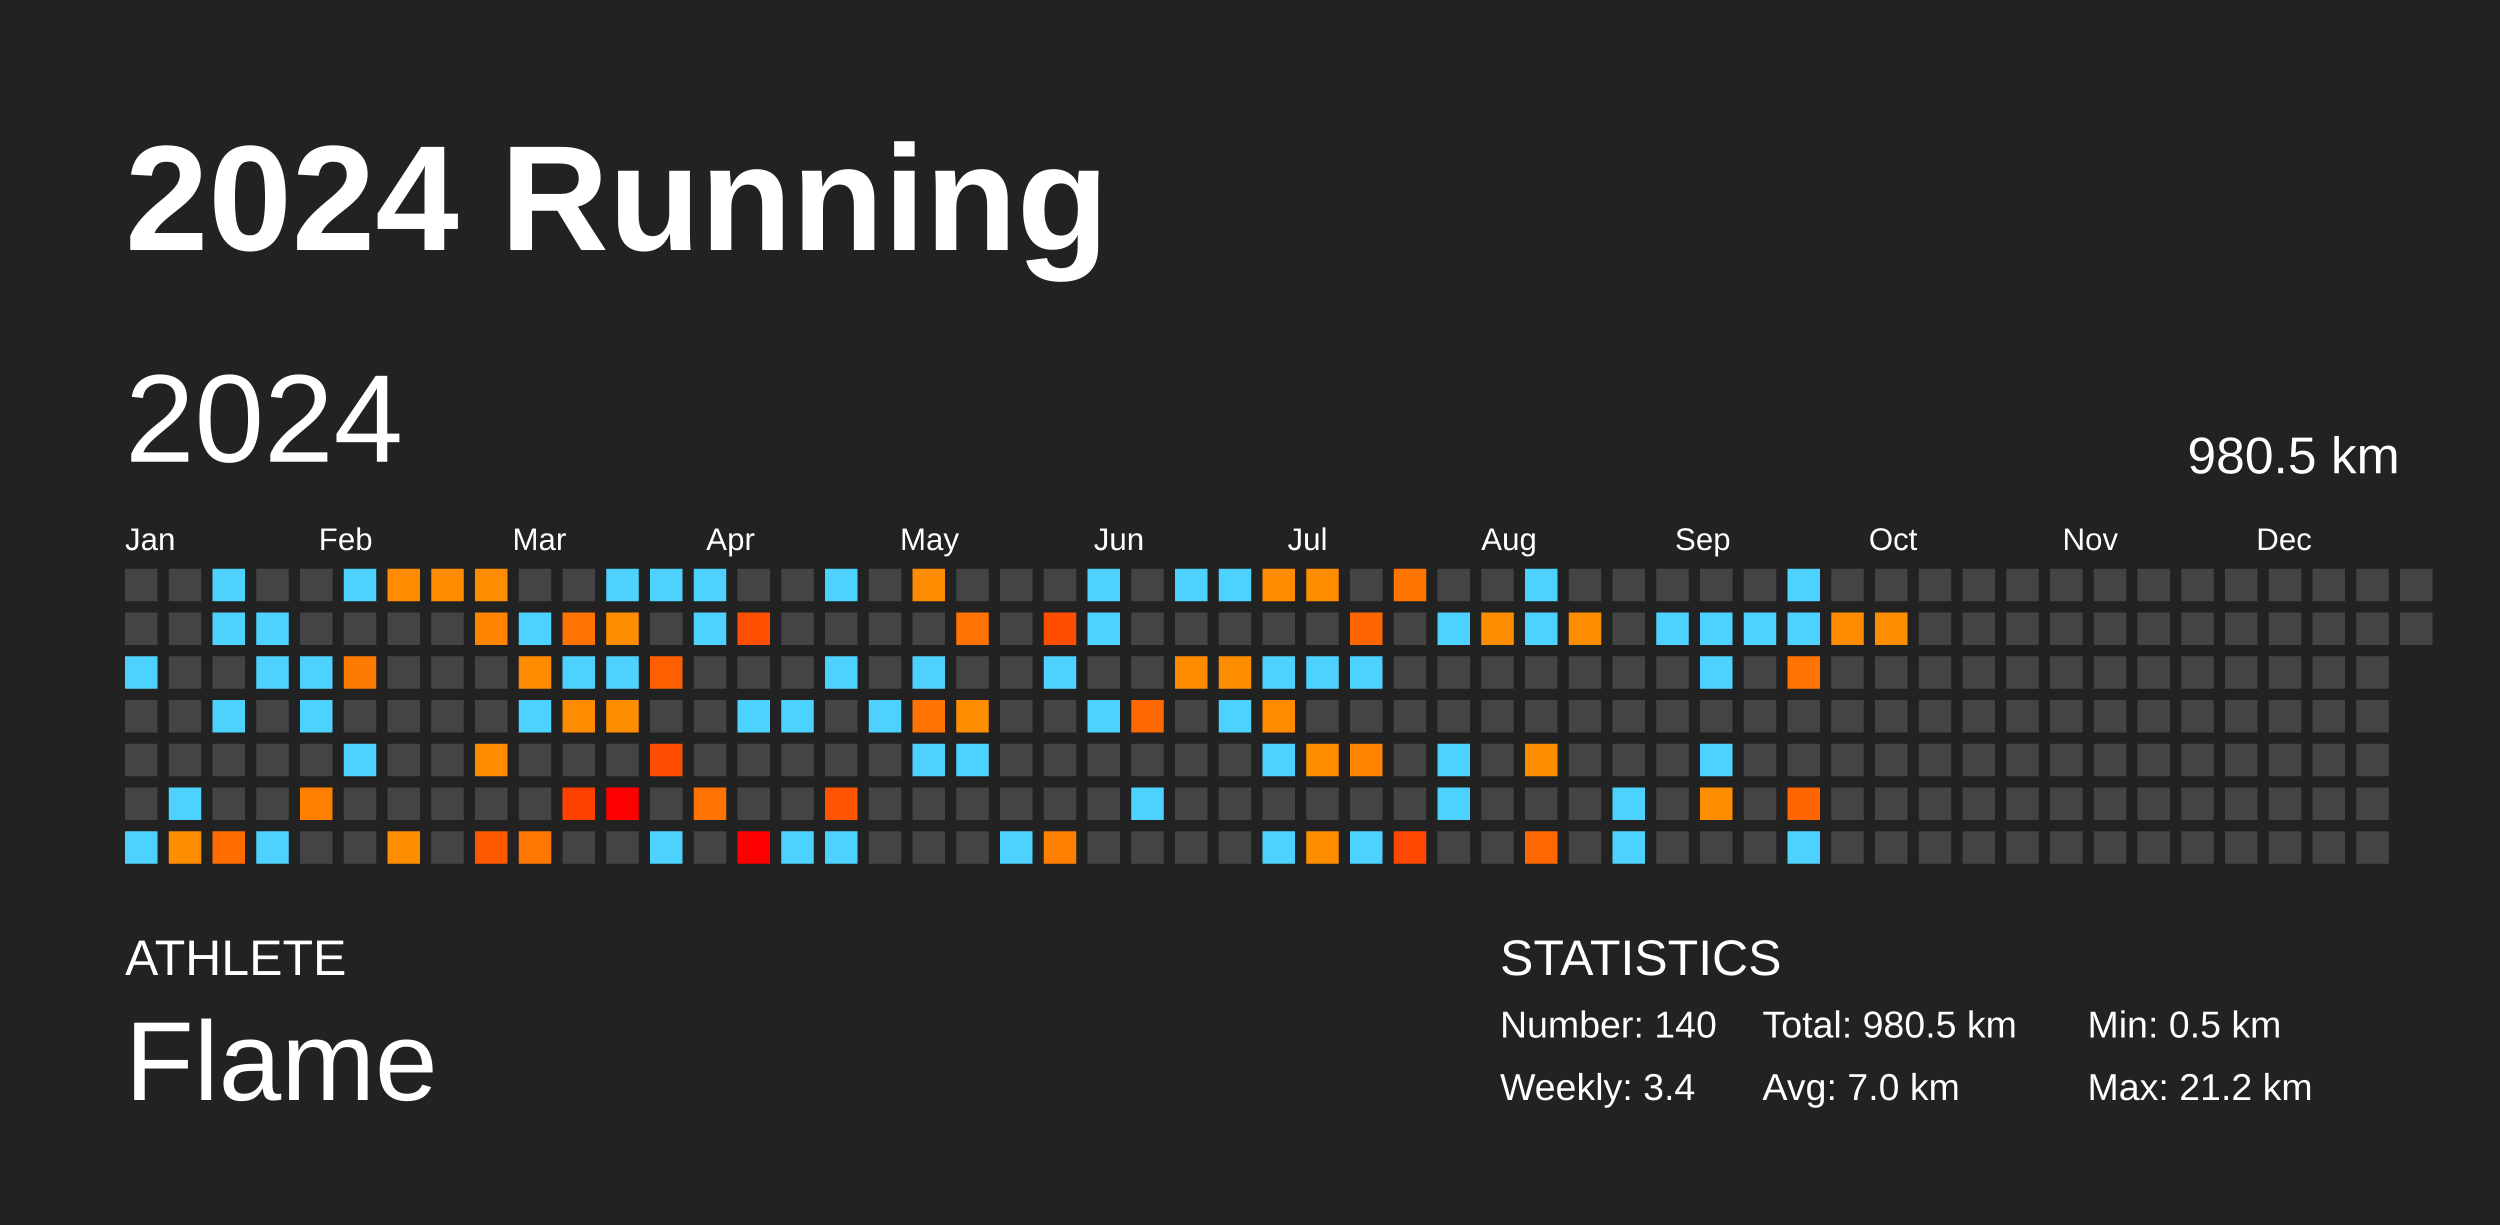
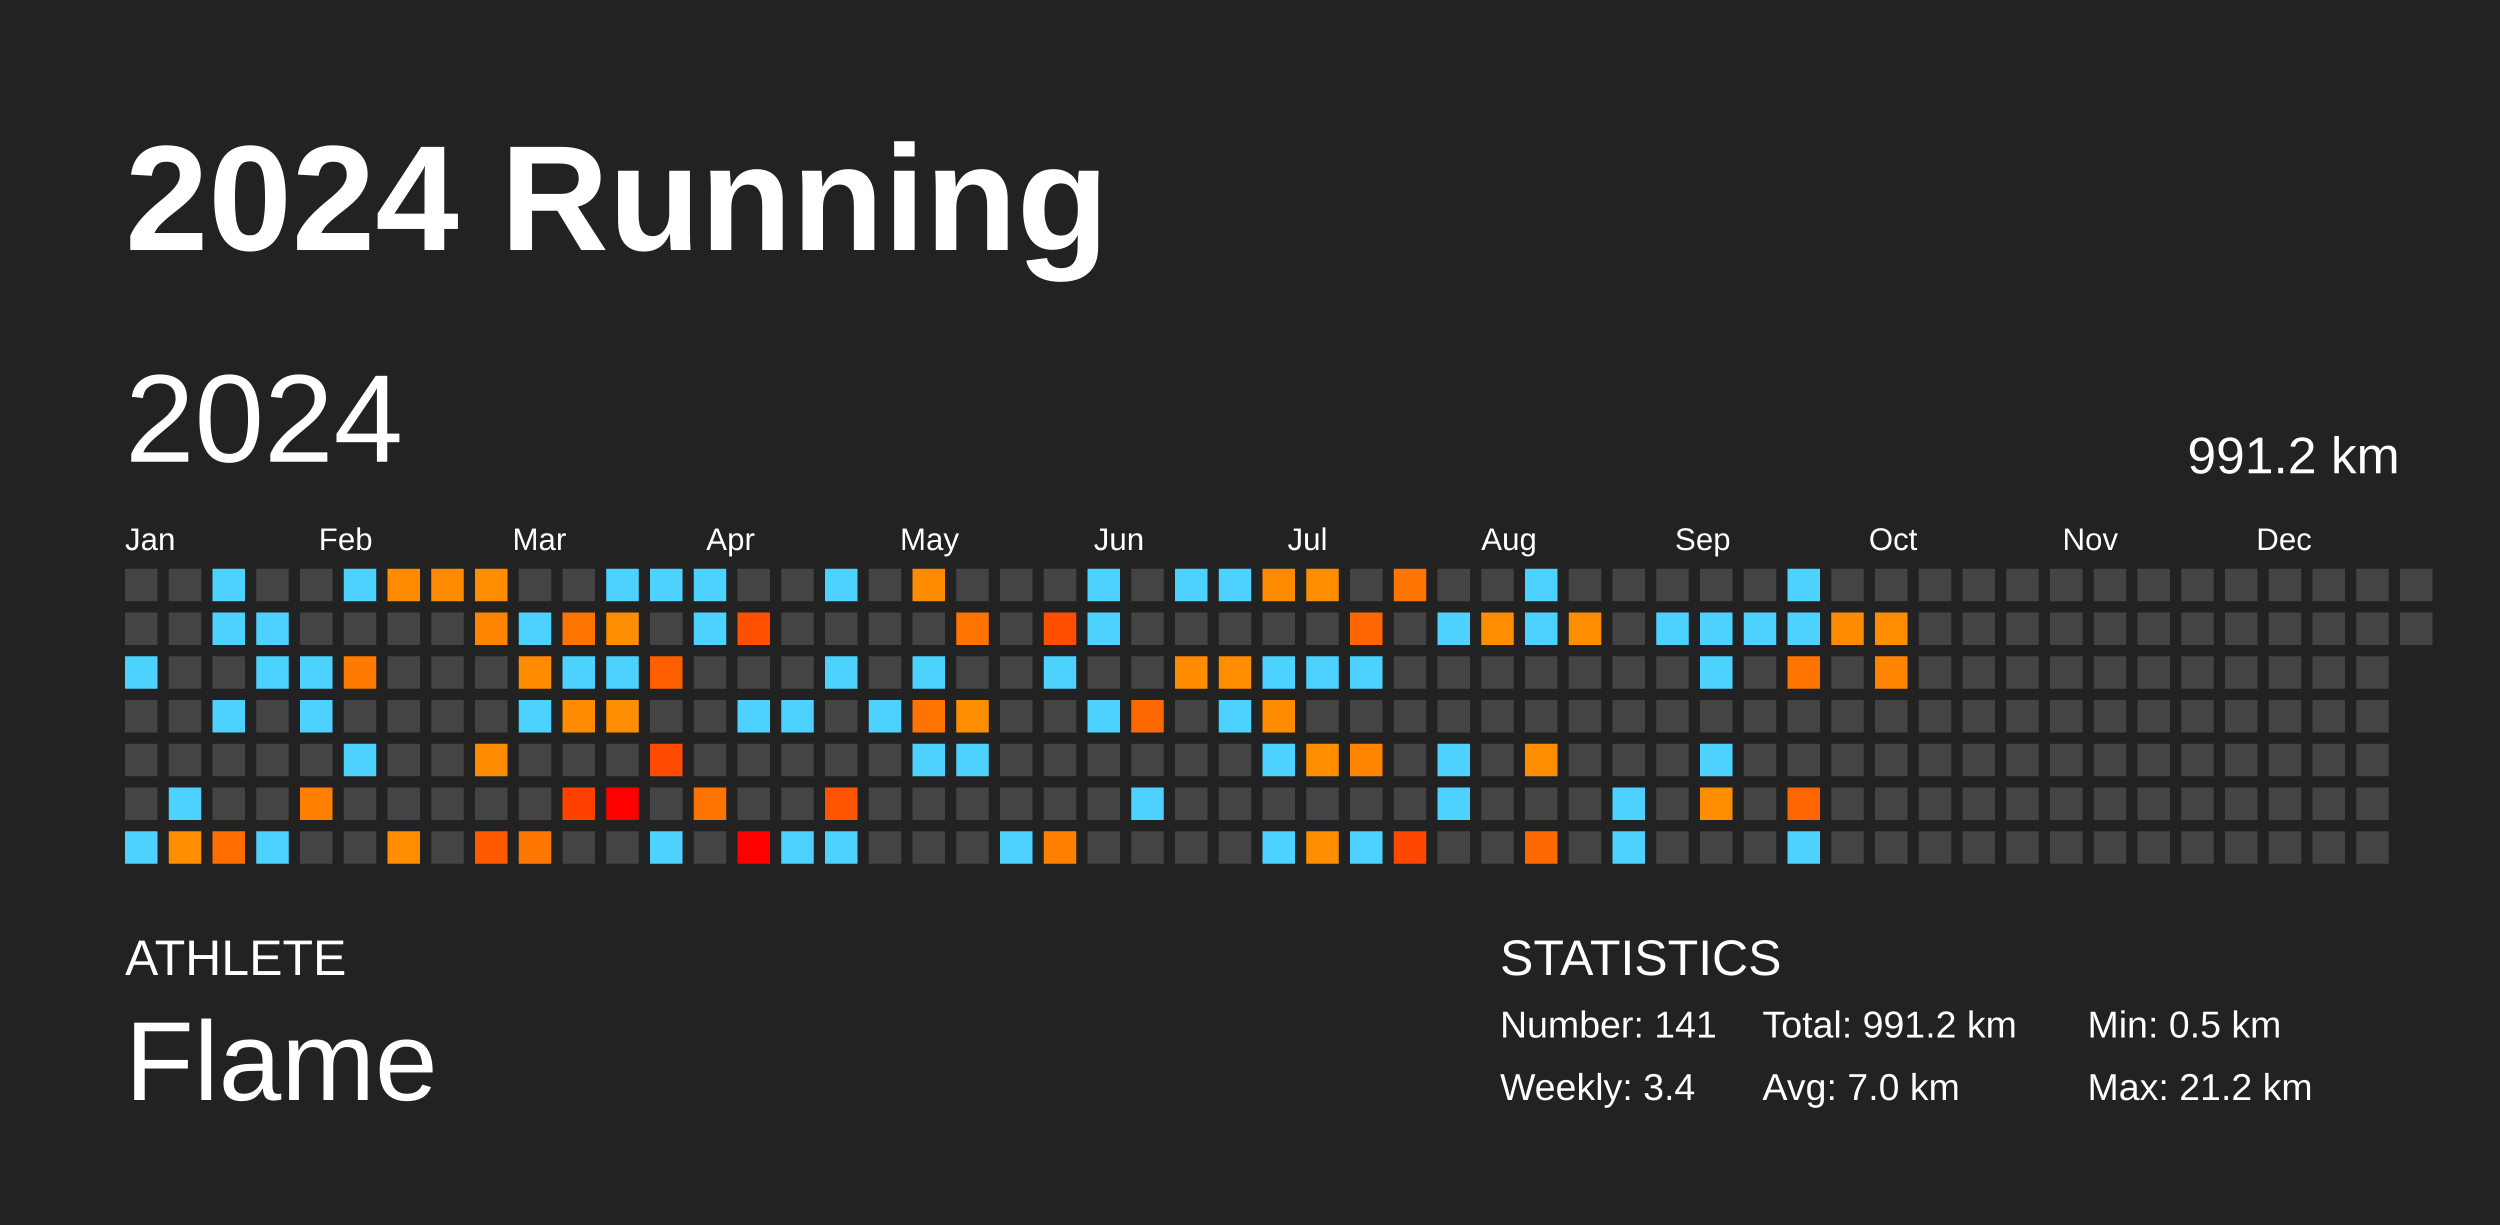
<svg xmlns="http://www.w3.org/2000/svg" baseProfile="full" height="98mm" version="1.1" viewBox="0,0,200,98" width="200mm">
  <defs />
  <rect fill="#222222" height="98" width="200" x="0" y="0" />
  <text fill="#FFFFFF" style="font-size:12px; font-family:Arial; font-weight:bold;" x="10" y="20">2024 Running</text>
  <text fill="#FFFFFF" style="font-size:4px; font-family:Arial" x="10" y="78">ATHLETE</text>
  <text fill="#FFFFFF" style="font-size:9px; font-family:Arial" x="10" y="88">Flame</text>
  <text fill="#FFFFFF" style="font-size:4px; font-family:Arial" x="120" y="78">STATISTICS</text>
-   <text fill="#FFFFFF" style="font-size:3px; font-family:Arial" x="120" y="83">Number: 140</text>
+   <text fill="#FFFFFF" style="font-size:3px; font-family:Arial" x="120" y="83">Number: 141</text>
  <text fill="#FFFFFF" style="font-size:3px; font-family:Arial" x="120" y="88">Weekly: 3.4</text>
-   <text fill="#FFFFFF" style="font-size:3px; font-family:Arial" x="141" y="83">Total: 980.5 km</text>
+   <text fill="#FFFFFF" style="font-size:3px; font-family:Arial" x="141" y="83">Total: 991.2 km</text>
  <text fill="#FFFFFF" style="font-size:3px; font-family:Arial" x="141" y="88">Avg: 7.0 km</text>
  <text fill="#FFFFFF" style="font-size:3px; font-family:Arial" x="167" y="83">Min: 0.5 km</text>
  <text fill="#FFFFFF" style="font-size:3px; font-family:Arial" x="167" y="88">Max: 21.2 km</text>
  <text dominant-baseline="hanging" fill="#FFFFFF" style="font-size:10.0px; font-family:Arial;" x="10" y="30">2024</text>
-   <text dominant-baseline="hanging" fill="#FFFFFF" style="font-size:4.125px; font-family:Arial;" x="175" y="35">980.5 km</text>
+   <text dominant-baseline="hanging" fill="#FFFFFF" style="font-size:4.125px; font-family:Arial;" x="175" y="35">991.2 km</text>
  <text fill="#FFFFFF" style="font-size:2.5px; font-family:Arial" x="10.0" y="44">Jan</text>
  <text fill="#FFFFFF" style="font-size:2.5px; font-family:Arial" x="25.5" y="44">Feb</text>
  <text fill="#FFFFFF" style="font-size:2.5px; font-family:Arial" x="41.0" y="44">Mar</text>
  <text fill="#FFFFFF" style="font-size:2.5px; font-family:Arial" x="56.5" y="44">Apr</text>
  <text fill="#FFFFFF" style="font-size:2.5px; font-family:Arial" x="72.0" y="44">May</text>
  <text fill="#FFFFFF" style="font-size:2.5px; font-family:Arial" x="87.5" y="44">Jun</text>
  <text fill="#FFFFFF" style="font-size:2.5px; font-family:Arial" x="103.0" y="44">Jul</text>
  <text fill="#FFFFFF" style="font-size:2.5px; font-family:Arial" x="118.5" y="44">Aug</text>
  <text fill="#FFFFFF" style="font-size:2.5px; font-family:Arial" x="134.0" y="44">Sep</text>
  <text fill="#FFFFFF" style="font-size:2.5px; font-family:Arial" x="149.5" y="44">Oct</text>
  <text fill="#FFFFFF" style="font-size:2.5px; font-family:Arial" x="165.0" y="44">Nov</text>
  <text fill="#FFFFFF" style="font-size:2.5px; font-family:Arial" x="180.5" y="44">Dec</text>
  <rect fill="#444444" height="2.6" width="2.6" x="10.0" y="45.5" />
  <rect fill="#444444" height="2.6" width="2.6" x="10.0" y="49.0" />
  <rect fill="#4dd2ff" height="2.6" width="2.6" x="10.0" y="52.5" />
  <rect fill="#444444" height="2.6" width="2.6" x="10.0" y="56.0" />
  <rect fill="#444444" height="2.6" width="2.6" x="10.0" y="59.5" />
  <rect fill="#444444" height="2.6" width="2.6" x="10.0" y="63.0" />
  <rect fill="#4dd2ff" height="2.6" width="2.6" x="10.0" y="66.5" />
  <rect fill="#444444" height="2.6" width="2.6" x="13.5" y="45.5" />
  <rect fill="#444444" height="2.6" width="2.6" x="13.5" y="49.0" />
  <rect fill="#444444" height="2.6" width="2.6" x="13.5" y="52.5" />
  <rect fill="#444444" height="2.6" width="2.6" x="13.5" y="56.0" />
  <rect fill="#444444" height="2.6" width="2.6" x="13.5" y="59.5" />
  <rect fill="#4dd2ff" height="2.6" width="2.6" x="13.5" y="63.0" />
  <rect fill="#ff8d00" height="2.6" width="2.6" x="13.5" y="66.5" />
  <rect fill="#4dd2ff" height="2.6" width="2.6" x="17.0" y="45.5" />
  <rect fill="#4dd2ff" height="2.6" width="2.6" x="17.0" y="49.0" />
  <rect fill="#444444" height="2.6" width="2.6" x="17.0" y="52.5" />
  <rect fill="#4dd2ff" height="2.6" width="2.6" x="17.0" y="56.0" />
  <rect fill="#444444" height="2.6" width="2.6" x="17.0" y="59.5" />
  <rect fill="#444444" height="2.6" width="2.6" x="17.0" y="63.0" />
  <rect fill="#ff6c00" height="2.6" width="2.6" x="17.0" y="66.5" />
  <rect fill="#444444" height="2.6" width="2.6" x="20.5" y="45.5" />
  <rect fill="#4dd2ff" height="2.6" width="2.6" x="20.5" y="49.0" />
  <rect fill="#4dd2ff" height="2.6" width="2.6" x="20.5" y="52.5" />
  <rect fill="#444444" height="2.6" width="2.6" x="20.5" y="56.0" />
  <rect fill="#444444" height="2.6" width="2.6" x="20.5" y="59.5" />
  <rect fill="#444444" height="2.6" width="2.6" x="20.5" y="63.0" />
  <rect fill="#4dd2ff" height="2.6" width="2.6" x="20.5" y="66.5" />
  <rect fill="#444444" height="2.6" width="2.6" x="24.0" y="45.5" />
  <rect fill="#444444" height="2.6" width="2.6" x="24.0" y="49.0" />
  <rect fill="#4dd2ff" height="2.6" width="2.6" x="24.0" y="52.5" />
  <rect fill="#4dd2ff" height="2.6" width="2.6" x="24.0" y="56.0" />
  <rect fill="#444444" height="2.6" width="2.6" x="24.0" y="59.5" />
  <rect fill="#ff8000" height="2.6" width="2.6" x="24.0" y="63.0" />
  <rect fill="#444444" height="2.6" width="2.6" x="24.0" y="66.5" />
  <rect fill="#4dd2ff" height="2.6" width="2.6" x="27.5" y="45.5" />
  <rect fill="#444444" height="2.6" width="2.6" x="27.5" y="49.0" />
  <rect fill="#ff7a00" height="2.6" width="2.6" x="27.5" y="52.5" />
  <rect fill="#444444" height="2.6" width="2.6" x="27.5" y="56.0" />
  <rect fill="#4dd2ff" height="2.6" width="2.6" x="27.5" y="59.5" />
  <rect fill="#444444" height="2.6" width="2.6" x="27.5" y="63.0" />
  <rect fill="#444444" height="2.6" width="2.6" x="27.5" y="66.5" />
  <rect fill="#ff8c00" height="2.6" width="2.6" x="31.0" y="45.5" />
  <rect fill="#444444" height="2.6" width="2.6" x="31.0" y="49.0" />
  <rect fill="#444444" height="2.6" width="2.6" x="31.0" y="52.5" />
  <rect fill="#444444" height="2.6" width="2.6" x="31.0" y="56.0" />
  <rect fill="#444444" height="2.6" width="2.6" x="31.0" y="59.5" />
  <rect fill="#444444" height="2.6" width="2.6" x="31.0" y="63.0" />
  <rect fill="#ff8d00" height="2.6" width="2.6" x="31.0" y="66.5" />
  <rect fill="#ff8c00" height="2.6" width="2.6" x="34.5" y="45.5" />
  <rect fill="#444444" height="2.6" width="2.6" x="34.5" y="49.0" />
  <rect fill="#444444" height="2.6" width="2.6" x="34.5" y="52.5" />
  <rect fill="#444444" height="2.6" width="2.6" x="34.5" y="56.0" />
  <rect fill="#444444" height="2.6" width="2.6" x="34.5" y="59.5" />
  <rect fill="#444444" height="2.6" width="2.6" x="34.5" y="63.0" />
  <rect fill="#444444" height="2.6" width="2.6" x="34.5" y="66.5" />
  <rect fill="#ff8d00" height="2.6" width="2.6" x="38.0" y="45.5" />
  <rect fill="#ff8400" height="2.6" width="2.6" x="38.0" y="49.0" />
  <rect fill="#444444" height="2.6" width="2.6" x="38.0" y="52.5" />
  <rect fill="#444444" height="2.6" width="2.6" x="38.0" y="56.0" />
  <rect fill="#ff8b00" height="2.6" width="2.6" x="38.0" y="59.5" />
  <rect fill="#444444" height="2.6" width="2.6" x="38.0" y="63.0" />
  <rect fill="#ff5900" height="2.6" width="2.6" x="38.0" y="66.5" />
  <rect fill="#444444" height="2.6" width="2.6" x="41.5" y="45.5" />
  <rect fill="#4dd2ff" height="2.6" width="2.6" x="41.5" y="49.0" />
  <rect fill="#ff8c00" height="2.6" width="2.6" x="41.5" y="52.5" />
  <rect fill="#4dd2ff" height="2.6" width="2.6" x="41.5" y="56.0" />
  <rect fill="#444444" height="2.6" width="2.6" x="41.5" y="59.5" />
  <rect fill="#444444" height="2.6" width="2.6" x="41.5" y="63.0" />
  <rect fill="#ff7700" height="2.6" width="2.6" x="41.5" y="66.5" />
  <rect fill="#444444" height="2.6" width="2.6" x="45.0" y="45.5" />
  <rect fill="#ff7300" height="2.6" width="2.6" x="45.0" y="49.0" />
  <rect fill="#4dd2ff" height="2.6" width="2.6" x="45.0" y="52.5" />
  <rect fill="#ff8b00" height="2.6" width="2.6" x="45.0" y="56.0" />
  <rect fill="#444444" height="2.6" width="2.6" x="45.0" y="59.5" />
  <rect fill="#ff4100" height="2.6" width="2.6" x="45.0" y="63.0" />
  <rect fill="#444444" height="2.6" width="2.6" x="45.0" y="66.5" />
  <rect fill="#4dd2ff" height="2.6" width="2.6" x="48.5" y="45.5" />
  <rect fill="#ff8d00" height="2.6" width="2.6" x="48.5" y="49.0" />
  <rect fill="#4dd2ff" height="2.6" width="2.6" x="48.5" y="52.5" />
  <rect fill="#ff8d00" height="2.6" width="2.6" x="48.5" y="56.0" />
  <rect fill="#444444" height="2.6" width="2.6" x="48.5" y="59.5" />
  <rect fill="red" height="2.6" width="2.6" x="48.5" y="63.0" />
  <rect fill="#444444" height="2.6" width="2.6" x="48.5" y="66.5" />
  <rect fill="#4dd2ff" height="2.6" width="2.6" x="52.0" y="45.5" />
  <rect fill="#444444" height="2.6" width="2.6" x="52.0" y="49.0" />
  <rect fill="#ff5f00" height="2.6" width="2.6" x="52.0" y="52.5" />
  <rect fill="#444444" height="2.6" width="2.6" x="52.0" y="56.0" />
  <rect fill="#ff4b00" height="2.6" width="2.6" x="52.0" y="59.5" />
  <rect fill="#444444" height="2.6" width="2.6" x="52.0" y="63.0" />
  <rect fill="#4dd2ff" height="2.6" width="2.6" x="52.0" y="66.5" />
  <rect fill="#4dd2ff" height="2.6" width="2.6" x="55.5" y="45.5" />
  <rect fill="#4dd2ff" height="2.6" width="2.6" x="55.5" y="49.0" />
  <rect fill="#444444" height="2.6" width="2.6" x="55.5" y="52.5" />
  <rect fill="#444444" height="2.6" width="2.6" x="55.5" y="56.0" />
  <rect fill="#444444" height="2.6" width="2.6" x="55.5" y="59.5" />
  <rect fill="#ff7400" height="2.6" width="2.6" x="55.5" y="63.0" />
  <rect fill="#444444" height="2.6" width="2.6" x="55.5" y="66.5" />
  <rect fill="#444444" height="2.6" width="2.6" x="59.0" y="45.5" />
  <rect fill="#ff4f00" height="2.6" width="2.6" x="59.0" y="49.0" />
  <rect fill="#444444" height="2.6" width="2.6" x="59.0" y="52.5" />
  <rect fill="#4dd2ff" height="2.6" width="2.6" x="59.0" y="56.0" />
  <rect fill="#444444" height="2.6" width="2.6" x="59.0" y="59.5" />
  <rect fill="#444444" height="2.6" width="2.6" x="59.0" y="63.0" />
  <rect fill="red" height="2.6" width="2.6" x="59.0" y="66.5" />
  <rect fill="#444444" height="2.6" width="2.6" x="62.5" y="45.5" />
  <rect fill="#444444" height="2.6" width="2.6" x="62.5" y="49.0" />
  <rect fill="#444444" height="2.6" width="2.6" x="62.5" y="52.5" />
  <rect fill="#4dd2ff" height="2.6" width="2.6" x="62.5" y="56.0" />
  <rect fill="#444444" height="2.6" width="2.6" x="62.5" y="59.5" />
  <rect fill="#444444" height="2.6" width="2.6" x="62.5" y="63.0" />
  <rect fill="#4dd2ff" height="2.6" width="2.6" x="62.5" y="66.5" />
  <rect fill="#4dd2ff" height="2.6" width="2.6" x="66.0" y="45.5" />
  <rect fill="#444444" height="2.6" width="2.6" x="66.0" y="49.0" />
  <rect fill="#4dd2ff" height="2.6" width="2.6" x="66.0" y="52.5" />
  <rect fill="#444444" height="2.6" width="2.6" x="66.0" y="56.0" />
  <rect fill="#444444" height="2.6" width="2.6" x="66.0" y="59.5" />
  <rect fill="#ff5500" height="2.6" width="2.6" x="66.0" y="63.0" />
  <rect fill="#4dd2ff" height="2.6" width="2.6" x="66.0" y="66.5" />
  <rect fill="#444444" height="2.6" width="2.6" x="69.5" y="45.5" />
  <rect fill="#444444" height="2.6" width="2.6" x="69.5" y="49.0" />
  <rect fill="#444444" height="2.6" width="2.6" x="69.5" y="52.5" />
  <rect fill="#4dd2ff" height="2.6" width="2.6" x="69.5" y="56.0" />
  <rect fill="#444444" height="2.6" width="2.6" x="69.5" y="59.5" />
  <rect fill="#444444" height="2.6" width="2.6" x="69.5" y="63.0" />
  <rect fill="#444444" height="2.6" width="2.6" x="69.5" y="66.5" />
  <rect fill="#ff8c00" height="2.6" width="2.6" x="73.0" y="45.5" />
  <rect fill="#444444" height="2.6" width="2.6" x="73.0" y="49.0" />
  <rect fill="#4dd2ff" height="2.6" width="2.6" x="73.0" y="52.5" />
  <rect fill="#ff7300" height="2.6" width="2.6" x="73.0" y="56.0" />
  <rect fill="#4dd2ff" height="2.6" width="2.6" x="73.0" y="59.5" />
  <rect fill="#444444" height="2.6" width="2.6" x="73.0" y="63.0" />
  <rect fill="#444444" height="2.6" width="2.6" x="73.0" y="66.5" />
  <rect fill="#444444" height="2.6" width="2.6" x="76.5" y="45.5" />
  <rect fill="#ff7400" height="2.6" width="2.6" x="76.5" y="49.0" />
  <rect fill="#444444" height="2.6" width="2.6" x="76.5" y="52.5" />
  <rect fill="#ff8d00" height="2.6" width="2.6" x="76.5" y="56.0" />
  <rect fill="#4dd2ff" height="2.6" width="2.6" x="76.5" y="59.5" />
  <rect fill="#444444" height="2.6" width="2.6" x="76.5" y="63.0" />
  <rect fill="#444444" height="2.6" width="2.6" x="76.5" y="66.5" />
  <rect fill="#444444" height="2.6" width="2.6" x="80.0" y="45.5" />
  <rect fill="#444444" height="2.6" width="2.6" x="80.0" y="49.0" />
  <rect fill="#444444" height="2.6" width="2.6" x="80.0" y="52.5" />
  <rect fill="#444444" height="2.6" width="2.6" x="80.0" y="56.0" />
  <rect fill="#444444" height="2.6" width="2.6" x="80.0" y="59.5" />
  <rect fill="#444444" height="2.6" width="2.6" x="80.0" y="63.0" />
  <rect fill="#4dd2ff" height="2.6" width="2.6" x="80.0" y="66.5" />
  <rect fill="#444444" height="2.6" width="2.6" x="83.5" y="45.5" />
  <rect fill="#ff4e00" height="2.6" width="2.6" x="83.5" y="49.0" />
  <rect fill="#4dd2ff" height="2.6" width="2.6" x="83.5" y="52.5" />
  <rect fill="#444444" height="2.6" width="2.6" x="83.5" y="56.0" />
  <rect fill="#444444" height="2.6" width="2.6" x="83.5" y="59.5" />
  <rect fill="#444444" height="2.6" width="2.6" x="83.5" y="63.0" />
  <rect fill="#ff8000" height="2.6" width="2.6" x="83.5" y="66.5" />
  <rect fill="#4dd2ff" height="2.6" width="2.6" x="87.0" y="45.5" />
  <rect fill="#4dd2ff" height="2.6" width="2.6" x="87.0" y="49.0" />
  <rect fill="#444444" height="2.6" width="2.6" x="87.0" y="52.5" />
  <rect fill="#4dd2ff" height="2.6" width="2.6" x="87.0" y="56.0" />
  <rect fill="#444444" height="2.6" width="2.6" x="87.0" y="59.5" />
  <rect fill="#444444" height="2.6" width="2.6" x="87.0" y="63.0" />
  <rect fill="#444444" height="2.6" width="2.6" x="87.0" y="66.5" />
  <rect fill="#444444" height="2.6" width="2.6" x="90.5" y="45.5" />
  <rect fill="#444444" height="2.6" width="2.6" x="90.5" y="49.0" />
  <rect fill="#444444" height="2.6" width="2.6" x="90.5" y="52.5" />
  <rect fill="#ff6700" height="2.6" width="2.6" x="90.5" y="56.0" />
  <rect fill="#444444" height="2.6" width="2.6" x="90.5" y="59.5" />
  <rect fill="#4dd2ff" height="2.6" width="2.6" x="90.5" y="63.0" />
  <rect fill="#444444" height="2.6" width="2.6" x="90.5" y="66.5" />
  <rect fill="#4dd2ff" height="2.6" width="2.6" x="94.0" y="45.5" />
  <rect fill="#444444" height="2.6" width="2.6" x="94.0" y="49.0" />
  <rect fill="#ff8c00" height="2.6" width="2.6" x="94.0" y="52.5" />
  <rect fill="#444444" height="2.6" width="2.6" x="94.0" y="56.0" />
  <rect fill="#444444" height="2.6" width="2.6" x="94.0" y="59.5" />
  <rect fill="#444444" height="2.6" width="2.6" x="94.0" y="63.0" />
  <rect fill="#444444" height="2.6" width="2.6" x="94.0" y="66.5" />
  <rect fill="#4dd2ff" height="2.6" width="2.6" x="97.5" y="45.5" />
  <rect fill="#444444" height="2.6" width="2.6" x="97.5" y="49.0" />
  <rect fill="#ff8d00" height="2.6" width="2.6" x="97.5" y="52.5" />
  <rect fill="#4dd2ff" height="2.6" width="2.6" x="97.5" y="56.0" />
  <rect fill="#444444" height="2.6" width="2.6" x="97.5" y="59.5" />
  <rect fill="#444444" height="2.6" width="2.6" x="97.5" y="63.0" />
  <rect fill="#444444" height="2.6" width="2.6" x="97.5" y="66.5" />
  <rect fill="#ff8b00" height="2.6" width="2.6" x="101.0" y="45.5" />
  <rect fill="#444444" height="2.6" width="2.6" x="101.0" y="49.0" />
  <rect fill="#4dd2ff" height="2.6" width="2.6" x="101.0" y="52.5" />
  <rect fill="#ff8c00" height="2.6" width="2.6" x="101.0" y="56.0" />
  <rect fill="#4dd2ff" height="2.6" width="2.6" x="101.0" y="59.5" />
  <rect fill="#444444" height="2.6" width="2.6" x="101.0" y="63.0" />
  <rect fill="#4dd2ff" height="2.6" width="2.6" x="101.0" y="66.5" />
  <rect fill="#ff8d00" height="2.6" width="2.6" x="104.5" y="45.5" />
  <rect fill="#444444" height="2.6" width="2.6" x="104.5" y="49.0" />
  <rect fill="#4dd2ff" height="2.6" width="2.6" x="104.5" y="52.5" />
  <rect fill="#444444" height="2.6" width="2.6" x="104.5" y="56.0" />
  <rect fill="#ff8d00" height="2.6" width="2.6" x="104.5" y="59.5" />
  <rect fill="#444444" height="2.6" width="2.6" x="104.5" y="63.0" />
  <rect fill="#ff8d00" height="2.6" width="2.6" x="104.5" y="66.5" />
  <rect fill="#444444" height="2.6" width="2.6" x="108.0" y="45.5" />
  <rect fill="#ff6500" height="2.6" width="2.6" x="108.0" y="49.0" />
  <rect fill="#4dd2ff" height="2.6" width="2.6" x="108.0" y="52.5" />
  <rect fill="#444444" height="2.6" width="2.6" x="108.0" y="56.0" />
  <rect fill="#ff8400" height="2.6" width="2.6" x="108.0" y="59.5" />
  <rect fill="#444444" height="2.6" width="2.6" x="108.0" y="63.0" />
  <rect fill="#4dd2ff" height="2.6" width="2.6" x="108.0" y="66.5" />
  <rect fill="#ff7500" height="2.6" width="2.6" x="111.5" y="45.5" />
  <rect fill="#444444" height="2.6" width="2.6" x="111.5" y="49.0" />
  <rect fill="#444444" height="2.6" width="2.6" x="111.5" y="52.5" />
  <rect fill="#444444" height="2.6" width="2.6" x="111.5" y="56.0" />
  <rect fill="#444444" height="2.6" width="2.6" x="111.5" y="59.5" />
  <rect fill="#444444" height="2.6" width="2.6" x="111.5" y="63.0" />
  <rect fill="#ff4700" height="2.6" width="2.6" x="111.5" y="66.5" />
  <rect fill="#444444" height="2.6" width="2.6" x="115.0" y="45.5" />
  <rect fill="#4dd2ff" height="2.6" width="2.6" x="115.0" y="49.0" />
  <rect fill="#444444" height="2.6" width="2.6" x="115.0" y="52.5" />
  <rect fill="#444444" height="2.6" width="2.6" x="115.0" y="56.0" />
  <rect fill="#4dd2ff" height="2.6" width="2.6" x="115.0" y="59.5" />
  <rect fill="#4dd2ff" height="2.6" width="2.6" x="115.0" y="63.0" />
  <rect fill="#444444" height="2.6" width="2.6" x="115.0" y="66.5" />
  <rect fill="#444444" height="2.6" width="2.6" x="118.5" y="45.5" />
  <rect fill="#ff8d00" height="2.6" width="2.6" x="118.5" y="49.0" />
  <rect fill="#444444" height="2.6" width="2.6" x="118.5" y="52.5" />
  <rect fill="#444444" height="2.6" width="2.6" x="118.5" y="56.0" />
  <rect fill="#444444" height="2.6" width="2.6" x="118.5" y="59.5" />
  <rect fill="#444444" height="2.6" width="2.6" x="118.5" y="63.0" />
  <rect fill="#444444" height="2.6" width="2.6" x="118.5" y="66.5" />
  <rect fill="#4dd2ff" height="2.6" width="2.6" x="122.0" y="45.5" />
  <rect fill="#4dd2ff" height="2.6" width="2.6" x="122.0" y="49.0" />
  <rect fill="#444444" height="2.6" width="2.6" x="122.0" y="52.5" />
  <rect fill="#444444" height="2.6" width="2.6" x="122.0" y="56.0" />
  <rect fill="#ff8d00" height="2.6" width="2.6" x="122.0" y="59.5" />
  <rect fill="#444444" height="2.6" width="2.6" x="122.0" y="63.0" />
  <rect fill="#ff6700" height="2.6" width="2.6" x="122.0" y="66.5" />
  <rect fill="#444444" height="2.6" width="2.6" x="125.5" y="45.5" />
  <rect fill="#ff8d00" height="2.6" width="2.6" x="125.5" y="49.0" />
  <rect fill="#444444" height="2.6" width="2.6" x="125.5" y="52.5" />
  <rect fill="#444444" height="2.6" width="2.6" x="125.5" y="56.0" />
  <rect fill="#444444" height="2.6" width="2.6" x="125.5" y="59.5" />
  <rect fill="#444444" height="2.6" width="2.6" x="125.5" y="63.0" />
  <rect fill="#444444" height="2.6" width="2.6" x="125.5" y="66.5" />
  <rect fill="#444444" height="2.6" width="2.6" x="129.0" y="45.5" />
  <rect fill="#444444" height="2.6" width="2.6" x="129.0" y="49.0" />
  <rect fill="#444444" height="2.6" width="2.6" x="129.0" y="52.5" />
  <rect fill="#444444" height="2.6" width="2.6" x="129.0" y="56.0" />
  <rect fill="#444444" height="2.6" width="2.6" x="129.0" y="59.5" />
  <rect fill="#4dd2ff" height="2.6" width="2.6" x="129.0" y="63.0" />
  <rect fill="#4dd2ff" height="2.6" width="2.6" x="129.0" y="66.5" />
  <rect fill="#444444" height="2.6" width="2.6" x="132.5" y="45.5" />
  <rect fill="#4dd2ff" height="2.6" width="2.6" x="132.5" y="49.0" />
  <rect fill="#444444" height="2.6" width="2.6" x="132.5" y="52.5" />
  <rect fill="#444444" height="2.6" width="2.6" x="132.5" y="56.0" />
  <rect fill="#444444" height="2.6" width="2.6" x="132.5" y="59.5" />
  <rect fill="#444444" height="2.6" width="2.6" x="132.5" y="63.0" />
  <rect fill="#444444" height="2.6" width="2.6" x="132.5" y="66.5" />
  <rect fill="#444444" height="2.6" width="2.6" x="136.0" y="45.5" />
  <rect fill="#4dd2ff" height="2.6" width="2.6" x="136.0" y="49.0" />
  <rect fill="#4dd2ff" height="2.6" width="2.6" x="136.0" y="52.5" />
  <rect fill="#444444" height="2.6" width="2.6" x="136.0" y="56.0" />
  <rect fill="#4dd2ff" height="2.6" width="2.6" x="136.0" y="59.5" />
  <rect fill="#ff8d00" height="2.6" width="2.6" x="136.0" y="63.0" />
  <rect fill="#444444" height="2.6" width="2.6" x="136.0" y="66.5" />
  <rect fill="#444444" height="2.6" width="2.6" x="139.5" y="45.5" />
  <rect fill="#4dd2ff" height="2.6" width="2.6" x="139.5" y="49.0" />
  <rect fill="#444444" height="2.6" width="2.6" x="139.5" y="52.5" />
  <rect fill="#444444" height="2.6" width="2.6" x="139.5" y="56.0" />
  <rect fill="#444444" height="2.6" width="2.6" x="139.5" y="59.5" />
  <rect fill="#444444" height="2.6" width="2.6" x="139.5" y="63.0" />
  <rect fill="#444444" height="2.6" width="2.6" x="139.5" y="66.5" />
  <rect fill="#4dd2ff" height="2.6" width="2.6" x="143.0" y="45.5" />
  <rect fill="#4dd2ff" height="2.6" width="2.6" x="143.0" y="49.0" />
  <rect fill="#ff7300" height="2.6" width="2.6" x="143.0" y="52.5" />
  <rect fill="#444444" height="2.6" width="2.6" x="143.0" y="56.0" />
  <rect fill="#444444" height="2.6" width="2.6" x="143.0" y="59.5" />
  <rect fill="#ff6600" height="2.6" width="2.6" x="143.0" y="63.0" />
  <rect fill="#4dd2ff" height="2.6" width="2.6" x="143.0" y="66.5" />
  <rect fill="#444444" height="2.6" width="2.6" x="146.5" y="45.5" />
  <rect fill="#ff8c00" height="2.6" width="2.6" x="146.5" y="49.0" />
  <rect fill="#444444" height="2.6" width="2.6" x="146.5" y="52.5" />
  <rect fill="#444444" height="2.6" width="2.6" x="146.5" y="56.0" />
  <rect fill="#444444" height="2.6" width="2.6" x="146.5" y="59.5" />
  <rect fill="#444444" height="2.6" width="2.6" x="146.5" y="63.0" />
  <rect fill="#444444" height="2.6" width="2.6" x="146.5" y="66.5" />
  <rect fill="#444444" height="2.6" width="2.6" x="150.0" y="45.5" />
  <rect fill="#ff8d00" height="2.6" width="2.6" x="150.0" y="49.0" />
-   <rect fill="#444444" height="2.6" width="2.6" x="150.0" y="52.5" />
+   <rect fill="#ff8400" height="2.6" width="2.6" x="150.0" y="52.5" />
  <rect fill="#444444" height="2.6" width="2.6" x="150.0" y="56.0" />
  <rect fill="#444444" height="2.6" width="2.6" x="150.0" y="59.5" />
  <rect fill="#444444" height="2.6" width="2.6" x="150.0" y="63.0" />
  <rect fill="#444444" height="2.6" width="2.6" x="150.0" y="66.5" />
  <rect fill="#444444" height="2.6" width="2.6" x="153.5" y="45.5" />
  <rect fill="#444444" height="2.6" width="2.6" x="153.5" y="49.0" />
  <rect fill="#444444" height="2.6" width="2.6" x="153.5" y="52.5" />
  <rect fill="#444444" height="2.6" width="2.6" x="153.5" y="56.0" />
  <rect fill="#444444" height="2.6" width="2.6" x="153.5" y="59.5" />
  <rect fill="#444444" height="2.6" width="2.6" x="153.5" y="63.0" />
  <rect fill="#444444" height="2.6" width="2.6" x="153.5" y="66.5" />
  <rect fill="#444444" height="2.6" width="2.6" x="157.0" y="45.5" />
  <rect fill="#444444" height="2.6" width="2.6" x="157.0" y="49.0" />
  <rect fill="#444444" height="2.6" width="2.6" x="157.0" y="52.5" />
  <rect fill="#444444" height="2.6" width="2.6" x="157.0" y="56.0" />
  <rect fill="#444444" height="2.6" width="2.6" x="157.0" y="59.5" />
  <rect fill="#444444" height="2.6" width="2.6" x="157.0" y="63.0" />
  <rect fill="#444444" height="2.6" width="2.6" x="157.0" y="66.5" />
  <rect fill="#444444" height="2.6" width="2.6" x="160.5" y="45.5" />
  <rect fill="#444444" height="2.6" width="2.6" x="160.5" y="49.0" />
  <rect fill="#444444" height="2.6" width="2.6" x="160.5" y="52.5" />
  <rect fill="#444444" height="2.6" width="2.6" x="160.5" y="56.0" />
  <rect fill="#444444" height="2.6" width="2.6" x="160.5" y="59.5" />
  <rect fill="#444444" height="2.6" width="2.6" x="160.5" y="63.0" />
  <rect fill="#444444" height="2.6" width="2.6" x="160.5" y="66.5" />
  <rect fill="#444444" height="2.6" width="2.6" x="164.0" y="45.5" />
  <rect fill="#444444" height="2.6" width="2.6" x="164.0" y="49.0" />
  <rect fill="#444444" height="2.6" width="2.6" x="164.0" y="52.5" />
  <rect fill="#444444" height="2.6" width="2.6" x="164.0" y="56.0" />
  <rect fill="#444444" height="2.6" width="2.6" x="164.0" y="59.5" />
  <rect fill="#444444" height="2.6" width="2.6" x="164.0" y="63.0" />
  <rect fill="#444444" height="2.6" width="2.6" x="164.0" y="66.5" />
  <rect fill="#444444" height="2.6" width="2.6" x="167.5" y="45.5" />
  <rect fill="#444444" height="2.6" width="2.6" x="167.5" y="49.0" />
  <rect fill="#444444" height="2.6" width="2.6" x="167.5" y="52.5" />
  <rect fill="#444444" height="2.6" width="2.6" x="167.5" y="56.0" />
  <rect fill="#444444" height="2.6" width="2.6" x="167.5" y="59.5" />
  <rect fill="#444444" height="2.6" width="2.6" x="167.5" y="63.0" />
  <rect fill="#444444" height="2.6" width="2.6" x="167.5" y="66.5" />
  <rect fill="#444444" height="2.6" width="2.6" x="171.0" y="45.5" />
  <rect fill="#444444" height="2.6" width="2.6" x="171.0" y="49.0" />
  <rect fill="#444444" height="2.6" width="2.6" x="171.0" y="52.5" />
  <rect fill="#444444" height="2.6" width="2.6" x="171.0" y="56.0" />
  <rect fill="#444444" height="2.6" width="2.6" x="171.0" y="59.5" />
  <rect fill="#444444" height="2.6" width="2.6" x="171.0" y="63.0" />
  <rect fill="#444444" height="2.6" width="2.6" x="171.0" y="66.5" />
  <rect fill="#444444" height="2.6" width="2.6" x="174.5" y="45.5" />
  <rect fill="#444444" height="2.6" width="2.6" x="174.5" y="49.0" />
  <rect fill="#444444" height="2.6" width="2.6" x="174.5" y="52.5" />
  <rect fill="#444444" height="2.6" width="2.6" x="174.5" y="56.0" />
  <rect fill="#444444" height="2.6" width="2.6" x="174.5" y="59.5" />
  <rect fill="#444444" height="2.6" width="2.6" x="174.5" y="63.0" />
  <rect fill="#444444" height="2.6" width="2.6" x="174.5" y="66.5" />
  <rect fill="#444444" height="2.6" width="2.6" x="178.0" y="45.5" />
  <rect fill="#444444" height="2.6" width="2.6" x="178.0" y="49.0" />
  <rect fill="#444444" height="2.6" width="2.6" x="178.0" y="52.5" />
  <rect fill="#444444" height="2.6" width="2.6" x="178.0" y="56.0" />
  <rect fill="#444444" height="2.6" width="2.6" x="178.0" y="59.5" />
  <rect fill="#444444" height="2.6" width="2.6" x="178.0" y="63.0" />
  <rect fill="#444444" height="2.6" width="2.6" x="178.0" y="66.5" />
  <rect fill="#444444" height="2.6" width="2.6" x="181.5" y="45.5" />
  <rect fill="#444444" height="2.6" width="2.6" x="181.5" y="49.0" />
  <rect fill="#444444" height="2.6" width="2.6" x="181.5" y="52.5" />
  <rect fill="#444444" height="2.6" width="2.6" x="181.5" y="56.0" />
  <rect fill="#444444" height="2.6" width="2.6" x="181.5" y="59.5" />
  <rect fill="#444444" height="2.6" width="2.6" x="181.5" y="63.0" />
  <rect fill="#444444" height="2.6" width="2.6" x="181.5" y="66.5" />
  <rect fill="#444444" height="2.6" width="2.6" x="185.0" y="45.5" />
  <rect fill="#444444" height="2.6" width="2.6" x="185.0" y="49.0" />
  <rect fill="#444444" height="2.6" width="2.6" x="185.0" y="52.5" />
  <rect fill="#444444" height="2.6" width="2.6" x="185.0" y="56.0" />
  <rect fill="#444444" height="2.6" width="2.6" x="185.0" y="59.5" />
  <rect fill="#444444" height="2.6" width="2.6" x="185.0" y="63.0" />
  <rect fill="#444444" height="2.6" width="2.6" x="185.0" y="66.5" />
  <rect fill="#444444" height="2.6" width="2.6" x="188.5" y="45.5" />
  <rect fill="#444444" height="2.6" width="2.6" x="188.5" y="49.0" />
  <rect fill="#444444" height="2.6" width="2.6" x="188.5" y="52.5" />
  <rect fill="#444444" height="2.6" width="2.6" x="188.5" y="56.0" />
  <rect fill="#444444" height="2.6" width="2.6" x="188.5" y="59.5" />
  <rect fill="#444444" height="2.6" width="2.6" x="188.5" y="63.0" />
  <rect fill="#444444" height="2.6" width="2.6" x="188.5" y="66.5" />
  <rect fill="#444444" height="2.6" width="2.6" x="192.0" y="45.5" />
  <rect fill="#444444" height="2.6" width="2.6" x="192.0" y="49.0" />
</svg>
